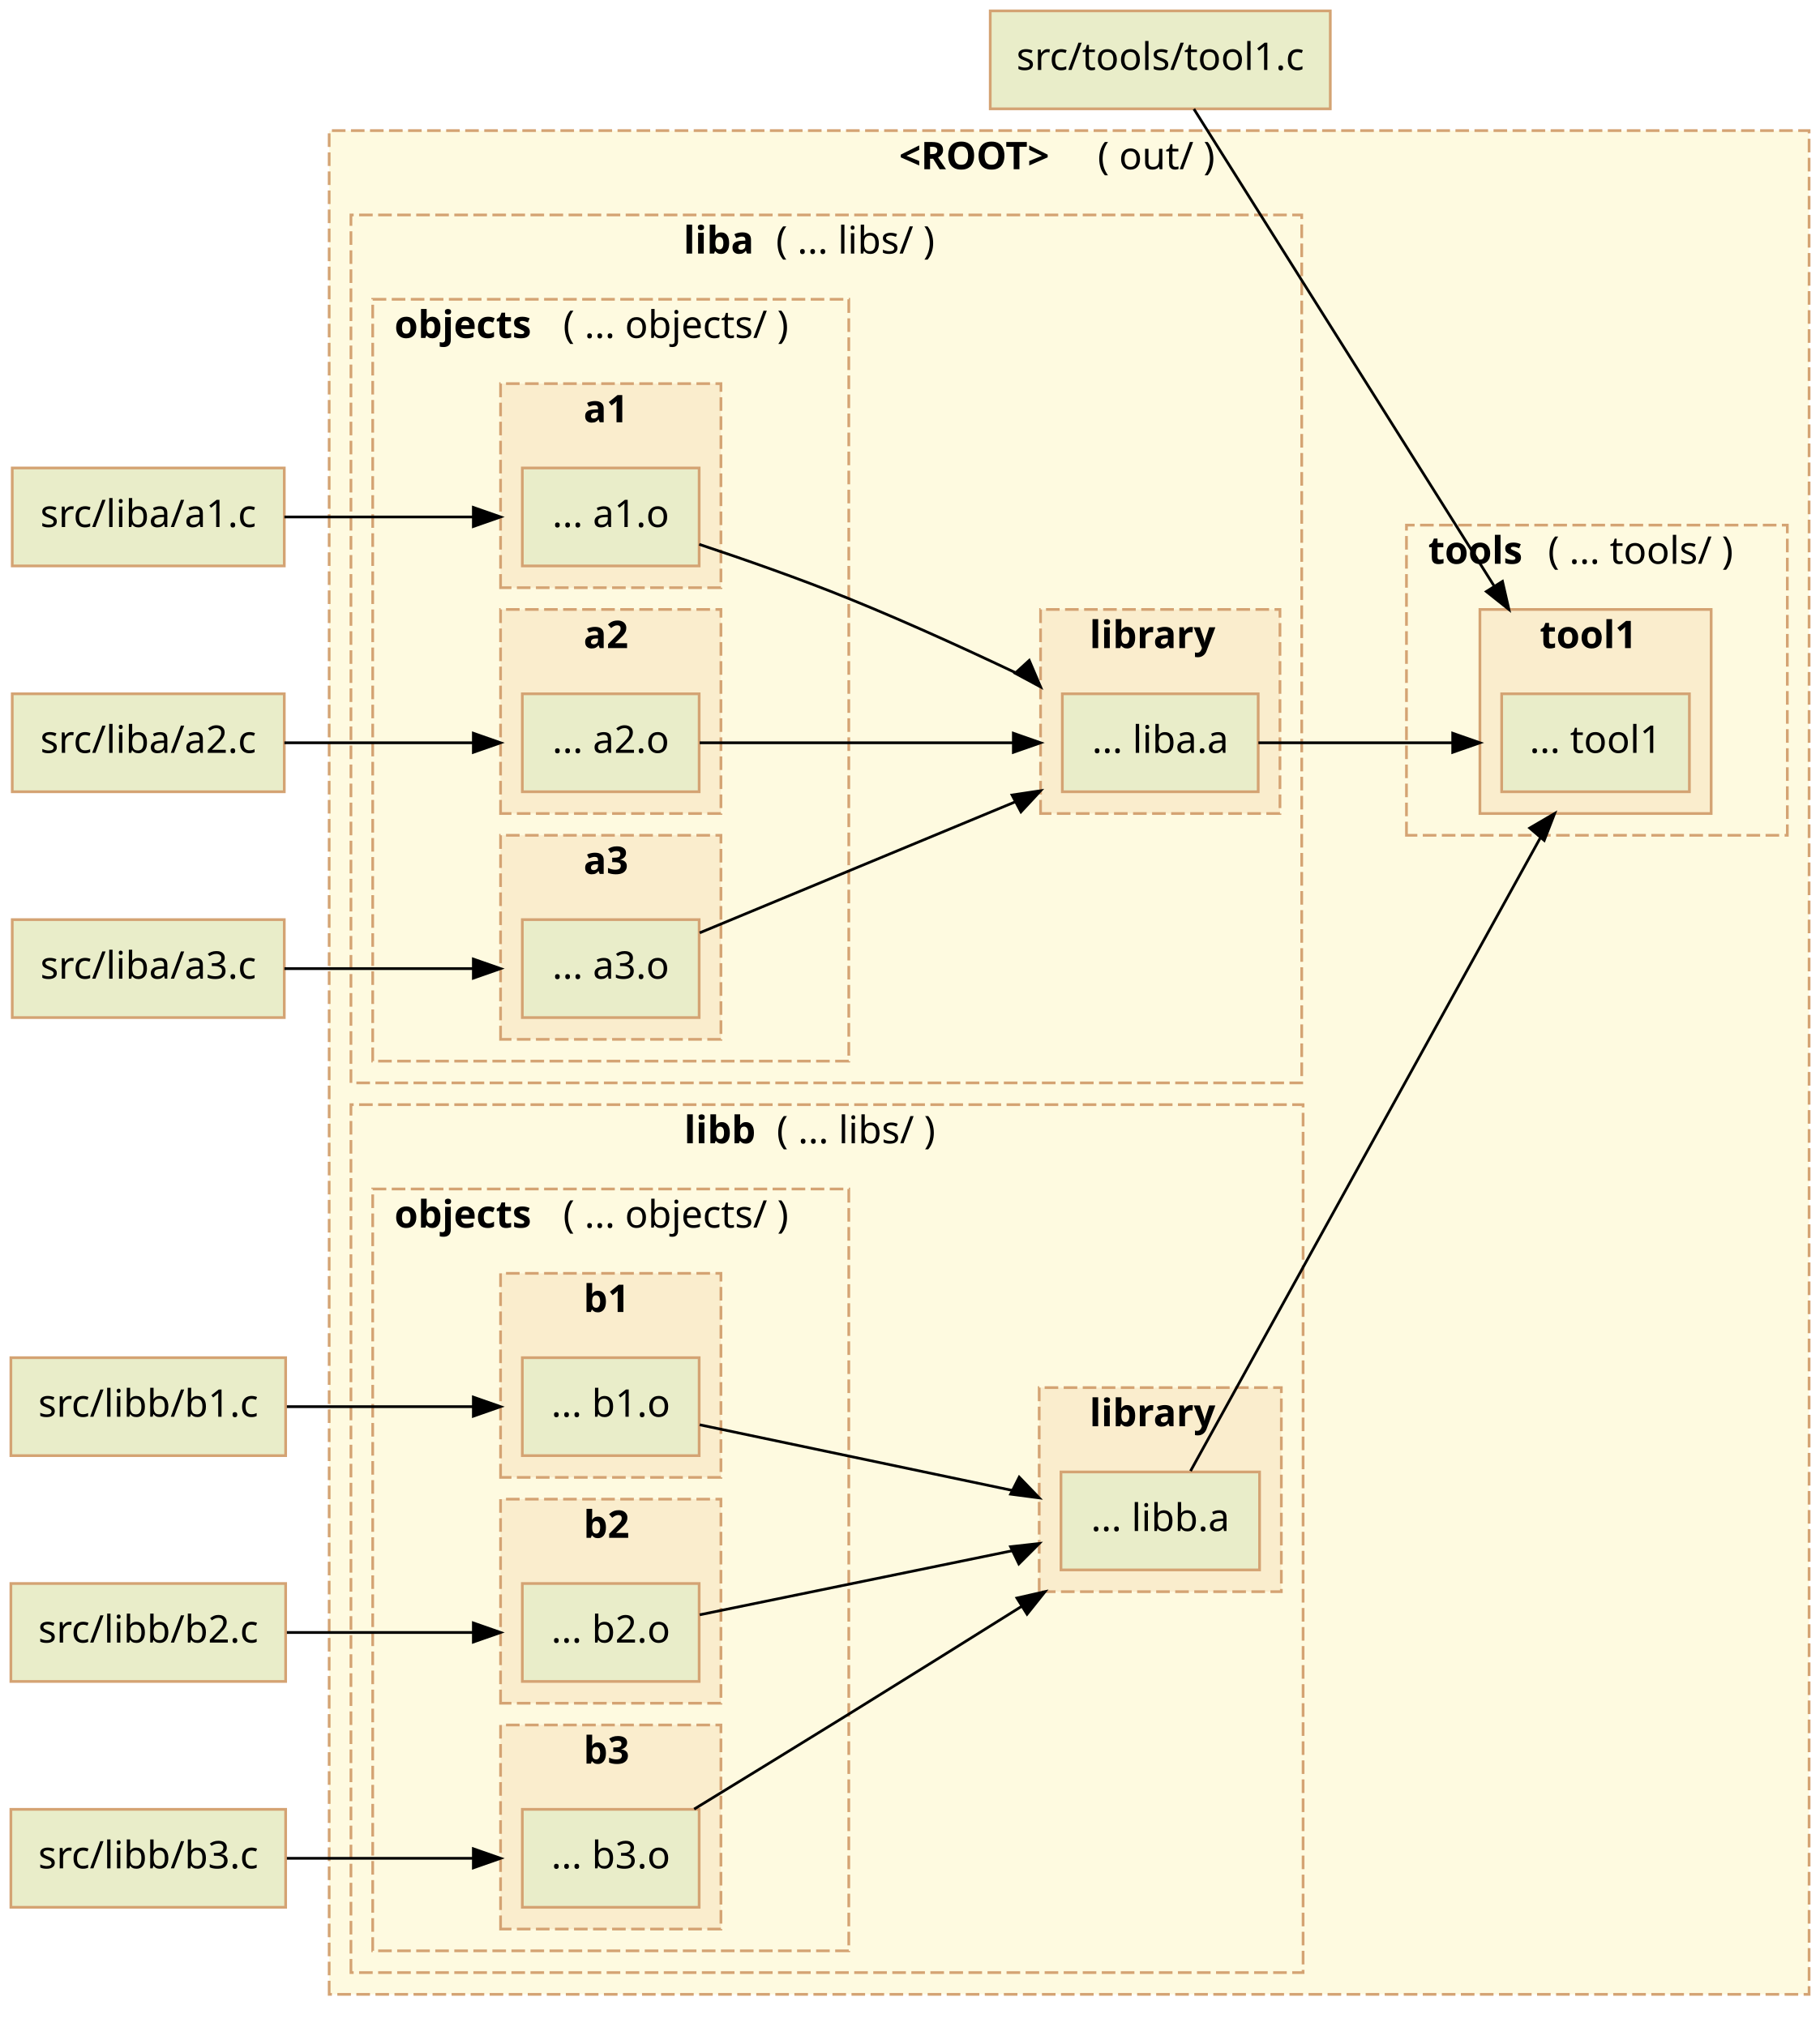
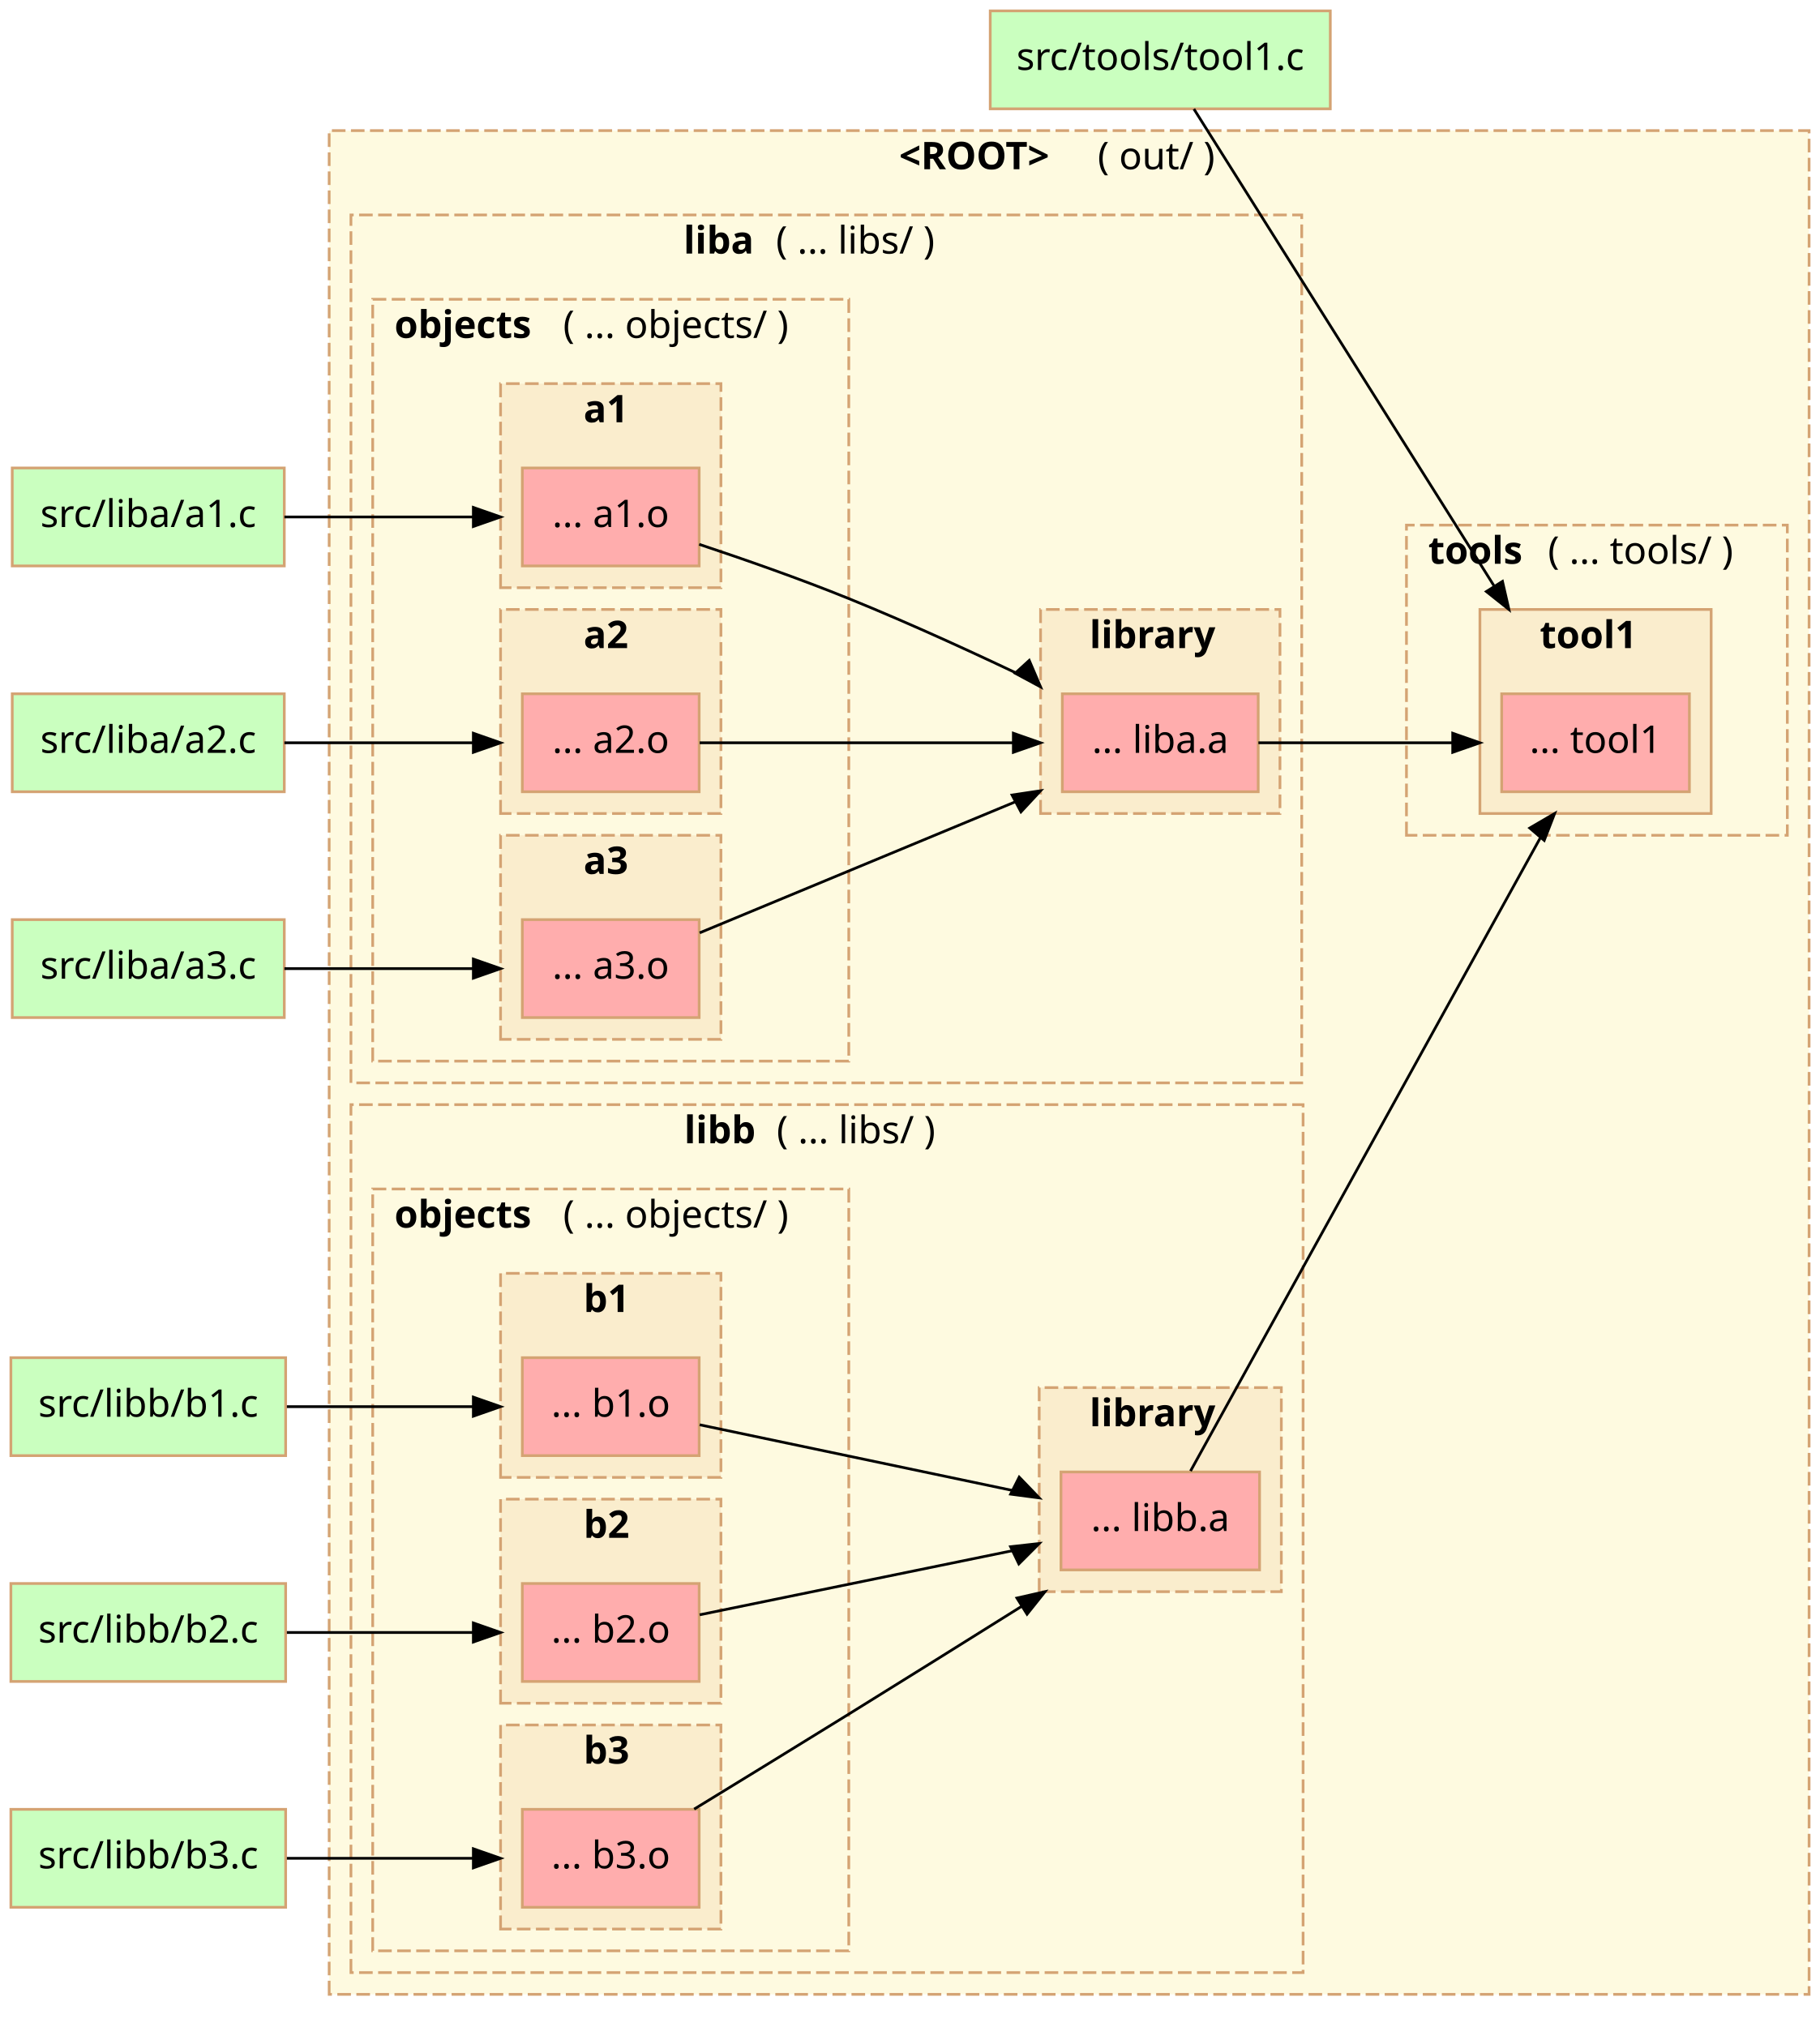
<svg xmlns="http://www.w3.org/2000/svg" xmlns:xlink="http://www.w3.org/1999/xlink" width="669pt" height="745pt" viewBox="0.00 0.00 669.00 745.00">
  <g id="graph0" class="graph" transform="scale(1 1) rotate(0) translate(4 741)">
    <polygon fill="white" stroke="transparent" points="-4,4 -4,-741 665,-741 665,4 -4,4" />
    <g id="clust1" class="cluster">
      <polygon fill="#fefae0" stroke="#d4a373" stroke-dasharray="5,2" points="117,-8 117,-693 661,-693 661,-8 117,-8" />
      <text text-anchor="start" x="326.5" y="-678.8" font-family="sans-serif" font-weight="bold" font-size="14.00">&lt;ROOT&gt; </text>
      <text text-anchor="start" x="399.5" y="-678.8" font-family="sans-serif" font-size="14.00"> ( out/ )</text>
    </g>
    <g id="clust2" class="cluster">
      <polygon fill="#fefae0" stroke="#d4a373" stroke-dasharray="5,2" points="125,-343 125,-662 474.5,-662 474.5,-343 125,-343" />
      <text text-anchor="start" x="247.25" y="-647.8" font-family="sans-serif" font-weight="bold" font-size="14.00">liba </text>
      <text text-anchor="start" x="281.25" y="-647.8" font-family="sans-serif" font-size="14.00"> ( ... libs/ )</text>
    </g>
    <g id="clust3" class="cluster">
      <polygon fill="#fefae0" stroke="#d4a373" stroke-dasharray="5,2" points="133,-351 133,-631 308,-631 308,-351 133,-351" />
      <text text-anchor="start" x="141" y="-616.8" font-family="sans-serif" font-weight="bold" font-size="14.00">objects </text>
      <text text-anchor="start" x="203" y="-616.8" font-family="sans-serif" font-size="14.00"> ( ... objects/ )</text>
    </g>
    <g id="clust4" class="cluster">
      <polygon fill="#faedcd" stroke="#d4a373" stroke-dasharray="5,2" points="180,-525 180,-600 261,-600 261,-525 180,-525" />
      <text text-anchor="start" x="210.5" y="-585.8" font-family="sans-serif" font-weight="bold" font-size="14.00">a1</text>
    </g>
    <g id="clust5" class="cluster">
      <polygon fill="#faedcd" stroke="#d4a373" stroke-dasharray="5,2" points="180,-442 180,-517 261,-517 261,-442 180,-442" />
      <text text-anchor="start" x="210.5" y="-502.8" font-family="sans-serif" font-weight="bold" font-size="14.00">a2</text>
    </g>
    <g id="clust6" class="cluster">
      <polygon fill="#faedcd" stroke="#d4a373" stroke-dasharray="5,2" points="180,-359 180,-434 261,-434 261,-359 180,-359" />
      <text text-anchor="start" x="210.5" y="-419.8" font-family="sans-serif" font-weight="bold" font-size="14.00">a3</text>
    </g>
    <g id="clust7" class="cluster">
      <polygon fill="#faedcd" stroke="#d4a373" stroke-dasharray="5,2" points="378.5,-442 378.5,-517 466.5,-517 466.5,-442 378.5,-442" />
      <text text-anchor="start" x="396.5" y="-502.8" font-family="sans-serif" font-weight="bold" font-size="14.00">library</text>
    </g>
    <g id="clust8" class="cluster">
      <polygon fill="#fefae0" stroke="#d4a373" stroke-dasharray="5,2" points="125,-16 125,-335 475,-335 475,-16 125,-16" />
      <text text-anchor="start" x="247.5" y="-320.8" font-family="sans-serif" font-weight="bold" font-size="14.00">libb </text>
      <text text-anchor="start" x="281.5" y="-320.8" font-family="sans-serif" font-size="14.00"> ( ... libs/ )</text>
    </g>
    <g id="clust9" class="cluster">
      <polygon fill="#fefae0" stroke="#d4a373" stroke-dasharray="5,2" points="133,-24 133,-304 308,-304 308,-24 133,-24" />
      <text text-anchor="start" x="141" y="-289.8" font-family="sans-serif" font-weight="bold" font-size="14.00">objects </text>
      <text text-anchor="start" x="203" y="-289.8" font-family="sans-serif" font-size="14.00"> ( ... objects/ )</text>
    </g>
    <g id="clust10" class="cluster">
      <polygon fill="#faedcd" stroke="#d4a373" stroke-dasharray="5,2" points="180,-198 180,-273 261,-273 261,-198 180,-198" />
      <text text-anchor="start" x="210.5" y="-258.8" font-family="sans-serif" font-weight="bold" font-size="14.00">b1</text>
    </g>
    <g id="clust11" class="cluster">
      <polygon fill="#faedcd" stroke="#d4a373" stroke-dasharray="5,2" points="180,-115 180,-190 261,-190 261,-115 180,-115" />
      <text text-anchor="start" x="210.5" y="-175.8" font-family="sans-serif" font-weight="bold" font-size="14.00">b2</text>
    </g>
    <g id="clust12" class="cluster">
      <polygon fill="#faedcd" stroke="#d4a373" stroke-dasharray="5,2" points="180,-32 180,-107 261,-107 261,-32 180,-32" />
      <text text-anchor="start" x="210.5" y="-92.8" font-family="sans-serif" font-weight="bold" font-size="14.00">b3</text>
    </g>
    <g id="clust13" class="cluster">
      <polygon fill="#faedcd" stroke="#d4a373" stroke-dasharray="5,2" points="378,-156 378,-231 467,-231 467,-156 378,-156" />
      <text text-anchor="start" x="396.5" y="-216.8" font-family="sans-serif" font-weight="bold" font-size="14.00">library</text>
    </g>
    <g id="clust14" class="cluster">
      <polygon fill="#fefae0" stroke="#d4a373" stroke-dasharray="5,2" points="513,-434 513,-548 653,-548 653,-434 513,-434" />
      <text text-anchor="start" x="521" y="-533.8" font-family="sans-serif" font-weight="bold" font-size="14.00">tools </text>
      <text text-anchor="start" x="565" y="-533.8" font-family="sans-serif" font-size="14.00"> ( ... tools/ )</text>
    </g>
    <g id="clust15" class="cluster">
      <polygon fill="#faedcd" stroke="#d4a373" points="540,-442 540,-517 625,-517 625,-442 540,-442" />
      <text text-anchor="start" x="562" y="-502.8" font-family="sans-serif" font-weight="bold" font-size="14.00">tool1</text>
    </g>
    <g id="node1" class="node">
      <g id="a_node1">
        <a xlink:href="out/libs/objects/a1.o" xlink:title="... a1.o">
-           <polygon fill="#e9edc9" stroke="#d4a373" points="253,-569 188,-569 188,-533 253,-533 253,-569" />
+           <polygon fill="#ffadad" stroke="#d4a373" points="253,-569 188,-569 188,-533 253,-533 253,-569" />
          <text text-anchor="middle" x="220.5" y="-547.3" font-family="sans-serif" font-size="14.00">... a1.o</text>
        </a>
      </g>
    </g>
    <g id="node4" class="node">
      <g id="a_node4">
        <a xlink:href="out/libs/liba.a" xlink:title="... liba.a">
-           <polygon fill="#e9edc9" stroke="#d4a373" points="458.5,-486 386.5,-486 386.5,-450 458.5,-450 458.5,-486" />
+           <polygon fill="#ffadad" stroke="#d4a373" points="458.5,-486 386.5,-486 386.5,-450 458.5,-450 458.5,-486" />
          <text text-anchor="middle" x="422.5" y="-464.3" font-family="sans-serif" font-size="14.00">... liba.a</text>
        </a>
      </g>
    </g>
-     <g id="edge5" class="edge">
+     <g id="edge4" class="edge">
      <path fill="none" stroke="black" d="M253.02,-540.94C269.54,-535.44 290.03,-528.29 308,-521 331.16,-511.61 356.39,-499.97 377.17,-489.99" />
      <polygon fill="black" stroke="black" points="374.34,-498.28 378.5,-488.54 369.17,-493.56 374.34,-498.28" />
    </g>
    <g id="node2" class="node">
      <g id="a_node2">
        <a xlink:href="out/libs/objects/a2.o" xlink:title="... a2.o">
-           <polygon fill="#e9edc9" stroke="#d4a373" points="253,-486 188,-486 188,-450 253,-450 253,-486" />
+           <polygon fill="#ffadad" stroke="#d4a373" points="253,-486 188,-486 188,-450 253,-450 253,-486" />
          <text text-anchor="middle" x="220.5" y="-464.3" font-family="sans-serif" font-size="14.00">... a2.o</text>
        </a>
      </g>
    </g>
-     <g id="edge6" class="edge">
+     <g id="edge5" class="edge">
      <path fill="none" stroke="black" d="M253.19,-468C286.31,-468 338.59,-468 376.1,-468" />
      <polygon fill="black" stroke="black" points="368.5,-471.5 378.5,-468 368.5,-464.5 368.5,-471.5" />
    </g>
    <g id="node3" class="node">
      <g id="a_node3">
        <a xlink:href="out/libs/objects/a3.o" xlink:title="... a3.o">
-           <polygon fill="#e9edc9" stroke="#d4a373" points="253,-403 188,-403 188,-367 253,-367 253,-403" />
+           <polygon fill="#ffadad" stroke="#d4a373" points="253,-403 188,-403 188,-367 253,-367 253,-403" />
          <text text-anchor="middle" x="220.5" y="-381.3" font-family="sans-serif" font-size="14.00">... a3.o</text>
        </a>
      </g>
    </g>
-     <g id="edge7" class="edge">
+     <g id="edge6" class="edge">
      <path fill="none" stroke="black" d="M253.19,-398.15C286.46,-411.96 339.04,-433.78 376.58,-449.36" />
      <polygon fill="black" stroke="black" points="368.02,-448.8 378.5,-450.37 371.29,-442.61 368.02,-448.8" />
    </g>
    <g id="node9" class="node">
      <g id="a_node9">
        <a xlink:href="out/tools/tool1" xlink:title="... tool1">
-           <polygon fill="#e9edc9" stroke="#d4a373" points="617,-486 548,-486 548,-450 617,-450 617,-486" />
+           <polygon fill="#ffadad" stroke="#d4a373" points="617,-486 548,-486 548,-450 617,-450 617,-486" />
          <text text-anchor="middle" x="582.5" y="-464.3" font-family="sans-serif" font-size="14.00">... tool1</text>
        </a>
      </g>
    </g>
    <g id="edge2" class="edge">
      <path fill="none" stroke="black" d="M458.57,-468C481.87,-468 512.66,-468 537.6,-468" />
      <polygon fill="black" stroke="black" points="530,-471.5 540,-468 530,-464.5 530,-471.5" />
    </g>
    <g id="node5" class="node">
      <g id="a_node5">
        <a xlink:href="out/libs/objects/b1.o" xlink:title="... b1.o">
-           <polygon fill="#e9edc9" stroke="#d4a373" points="253,-242 188,-242 188,-206 253,-206 253,-242" />
+           <polygon fill="#ffadad" stroke="#d4a373" points="253,-242 188,-242 188,-206 253,-206 253,-242" />
          <text text-anchor="middle" x="220.5" y="-220.3" font-family="sans-serif" font-size="14.00">... b1.o</text>
        </a>
      </g>
    </g>
    <g id="node8" class="node">
      <g id="a_node8">
        <a xlink:href="out/libs/libb.a" xlink:title="... libb.a">
-           <polygon fill="#e9edc9" stroke="#d4a373" points="459,-200 386,-200 386,-164 459,-164 459,-200" />
+           <polygon fill="#ffadad" stroke="#d4a373" points="459,-200 386,-200 386,-164 459,-164 459,-200" />
          <text text-anchor="middle" x="422.5" y="-178.3" font-family="sans-serif" font-size="14.00">... libb.a</text>
        </a>
      </g>
    </g>
    <g id="edge10" class="edge">
      <path fill="none" stroke="black" d="M253.19,-217.34C286.21,-210.41 338.27,-199.48 375.75,-191.61" />
      <polygon fill="black" stroke="black" points="370.65,-198.1 378,-190.47 367.49,-191.85 370.65,-198.1" />
    </g>
    <g id="node6" class="node">
      <g id="a_node6">
        <a xlink:href="out/libs/objects/b2.o" xlink:title="... b2.o">
-           <polygon fill="#e9edc9" stroke="#d4a373" points="253,-159 188,-159 188,-123 253,-123 253,-159" />
+           <polygon fill="#ffadad" stroke="#d4a373" points="253,-159 188,-159 188,-123 253,-123 253,-159" />
          <text text-anchor="middle" x="220.5" y="-137.3" font-family="sans-serif" font-size="14.00">... b2.o</text>
        </a>
      </g>
    </g>
    <g id="edge11" class="edge">
      <path fill="none" stroke="black" d="M253.19,-147.5C286.21,-154.27 338.27,-164.94 375.75,-172.62" />
      <polygon fill="black" stroke="black" points="367.47,-172.52 378,-173.7 370.51,-166.21 367.47,-172.52" />
    </g>
    <g id="node7" class="node">
      <g id="a_node7">
        <a xlink:href="out/libs/objects/b3.o" xlink:title="... b3.o">
-           <polygon fill="#e9edc9" stroke="#d4a373" points="253,-76 188,-76 188,-40 253,-40 253,-76" />
+           <polygon fill="#ffadad" stroke="#d4a373" points="253,-76 188,-76 188,-40 253,-40 253,-76" />
          <text text-anchor="middle" x="220.5" y="-54.3" font-family="sans-serif" font-size="14.00">... b3.o</text>
        </a>
      </g>
    </g>
    <g id="edge12" class="edge">
      <path fill="none" stroke="black" d="M251.17,-76.08C267.88,-86.3 289.13,-99.32 308,-111 328.86,-123.91 351.81,-138.25 371.59,-150.64" />
      <polygon fill="black" stroke="black" points="369.81,-153.66 380.14,-156 373.53,-147.72 369.81,-153.66" />
    </g>
    <g id="edge3" class="edge">
      <path fill="none" stroke="black" d="M433.62,-200.33C460.66,-249.26 534.64,-383.18 566.54,-440.92" />
      <polygon fill="black" stroke="black" points="558.31,-436.66 567.46,-442 563.64,-432.12 558.31,-436.66" />
    </g>
    <g id="node10" class="node">
      <g id="a_node10">
        <a xlink:href="src/tools/tool1.c" xlink:title="src/tools/tool1.c">
-           <polygon fill="#e9edc9" stroke="#d4a373" points="485,-737 360,-737 360,-701 485,-701 485,-737" />
+           <polygon fill="#caffbf" stroke="#d4a373" points="485,-737 360,-737 360,-701 485,-701 485,-737" />
          <text text-anchor="middle" x="422.5" y="-715.3" font-family="sans-serif" font-size="14.00">src/tools/tool1.c</text>
        </a>
      </g>
    </g>
    <g id="edge1" class="edge">
      <path fill="none" stroke="black" d="M434.86,-700.95C457.65,-664.75 509.77,-581.95 545.32,-525.47" />
      <polygon fill="black" stroke="black" points="548.29,-527.32 550.66,-517 542.37,-523.59 548.29,-527.32" />
    </g>
    <g id="node11" class="node">
      <g id="a_node11">
        <a xlink:href="src/liba/a1.c" xlink:title="src/liba/a1.c">
-           <polygon fill="#e9edc9" stroke="#d4a373" points="100.5,-569 0.5,-569 0.5,-533 100.5,-533 100.5,-569" />
+           <polygon fill="#caffbf" stroke="#d4a373" points="100.5,-569 0.5,-569 0.5,-533 100.5,-533 100.5,-569" />
          <text text-anchor="middle" x="50.5" y="-547.3" font-family="sans-serif" font-size="14.00">src/liba/a1.c</text>
        </a>
      </g>
    </g>
-     <g id="edge4" class="edge">
+     <g id="edge8" class="edge">
      <path fill="none" stroke="black" d="M100.54,-551C124.98,-551 154.23,-551 177.61,-551" />
      <polygon fill="black" stroke="black" points="170,-554.5 180,-551 170,-547.5 170,-554.5" />
    </g>
    <g id="node12" class="node">
      <g id="a_node12">
        <a xlink:href="src/liba/a2.c" xlink:title="src/liba/a2.c">
-           <polygon fill="#e9edc9" stroke="#d4a373" points="100.5,-486 0.5,-486 0.5,-450 100.5,-450 100.5,-486" />
+           <polygon fill="#caffbf" stroke="#d4a373" points="100.5,-486 0.5,-486 0.5,-450 100.5,-450 100.5,-486" />
          <text text-anchor="middle" x="50.5" y="-464.3" font-family="sans-serif" font-size="14.00">src/liba/a2.c</text>
        </a>
      </g>
    </g>
-     <g id="edge8" class="edge">
+     <g id="edge7" class="edge">
      <path fill="none" stroke="black" d="M100.54,-468C124.98,-468 154.23,-468 177.61,-468" />
      <polygon fill="black" stroke="black" points="170,-471.5 180,-468 170,-464.5 170,-471.5" />
    </g>
    <g id="node13" class="node">
      <g id="a_node13">
        <a xlink:href="src/liba/a3.c" xlink:title="src/liba/a3.c">
-           <polygon fill="#e9edc9" stroke="#d4a373" points="100.5,-403 0.5,-403 0.5,-367 100.5,-367 100.5,-403" />
+           <polygon fill="#caffbf" stroke="#d4a373" points="100.5,-403 0.5,-403 0.5,-367 100.5,-367 100.5,-403" />
          <text text-anchor="middle" x="50.5" y="-381.3" font-family="sans-serif" font-size="14.00">src/liba/a3.c</text>
        </a>
      </g>
    </g>
    <g id="edge13" class="edge">
      <path fill="none" stroke="black" d="M100.54,-385C124.98,-385 154.23,-385 177.61,-385" />
      <polygon fill="black" stroke="black" points="170,-388.5 180,-385 170,-381.5 170,-388.5" />
    </g>
    <g id="node14" class="node">
      <g id="a_node14">
        <a xlink:href="src/libb/b1.c" xlink:title="src/libb/b1.c">
-           <polygon fill="#e9edc9" stroke="#d4a373" points="101,-242 0,-242 0,-206 101,-206 101,-242" />
+           <polygon fill="#caffbf" stroke="#d4a373" points="101,-242 0,-242 0,-206 101,-206 101,-242" />
          <text text-anchor="middle" x="50.5" y="-220.3" font-family="sans-serif" font-size="14.00">src/libb/b1.c</text>
        </a>
      </g>
    </g>
    <g id="edge14" class="edge">
      <path fill="none" stroke="black" d="M101.45,-224C125.77,-224 154.68,-224 177.81,-224" />
      <polygon fill="black" stroke="black" points="170,-227.5 180,-224 170,-220.5 170,-227.5" />
    </g>
    <g id="node15" class="node">
      <g id="a_node15">
        <a xlink:href="src/libb/b2.c" xlink:title="src/libb/b2.c">
-           <polygon fill="#e9edc9" stroke="#d4a373" points="101,-159 0,-159 0,-123 101,-123 101,-159" />
+           <polygon fill="#caffbf" stroke="#d4a373" points="101,-159 0,-159 0,-123 101,-123 101,-159" />
          <text text-anchor="middle" x="50.5" y="-137.3" font-family="sans-serif" font-size="14.00">src/libb/b2.c</text>
        </a>
      </g>
    </g>
    <g id="edge15" class="edge">
      <path fill="none" stroke="black" d="M101.45,-141C125.77,-141 154.68,-141 177.81,-141" />
      <polygon fill="black" stroke="black" points="170,-144.5 180,-141 170,-137.5 170,-144.5" />
    </g>
    <g id="node16" class="node">
      <g id="a_node16">
        <a xlink:href="src/libb/b3.c" xlink:title="src/libb/b3.c">
-           <polygon fill="#e9edc9" stroke="#d4a373" points="101,-76 0,-76 0,-40 101,-40 101,-76" />
+           <polygon fill="#caffbf" stroke="#d4a373" points="101,-76 0,-76 0,-40 101,-40 101,-76" />
          <text text-anchor="middle" x="50.5" y="-54.3" font-family="sans-serif" font-size="14.00">src/libb/b3.c</text>
        </a>
      </g>
    </g>
    <g id="edge9" class="edge">
      <path fill="none" stroke="black" d="M101.45,-58C125.77,-58 154.68,-58 177.81,-58" />
      <polygon fill="black" stroke="black" points="170,-61.5 180,-58 170,-54.5 170,-61.5" />
    </g>
  </g>
</svg>
